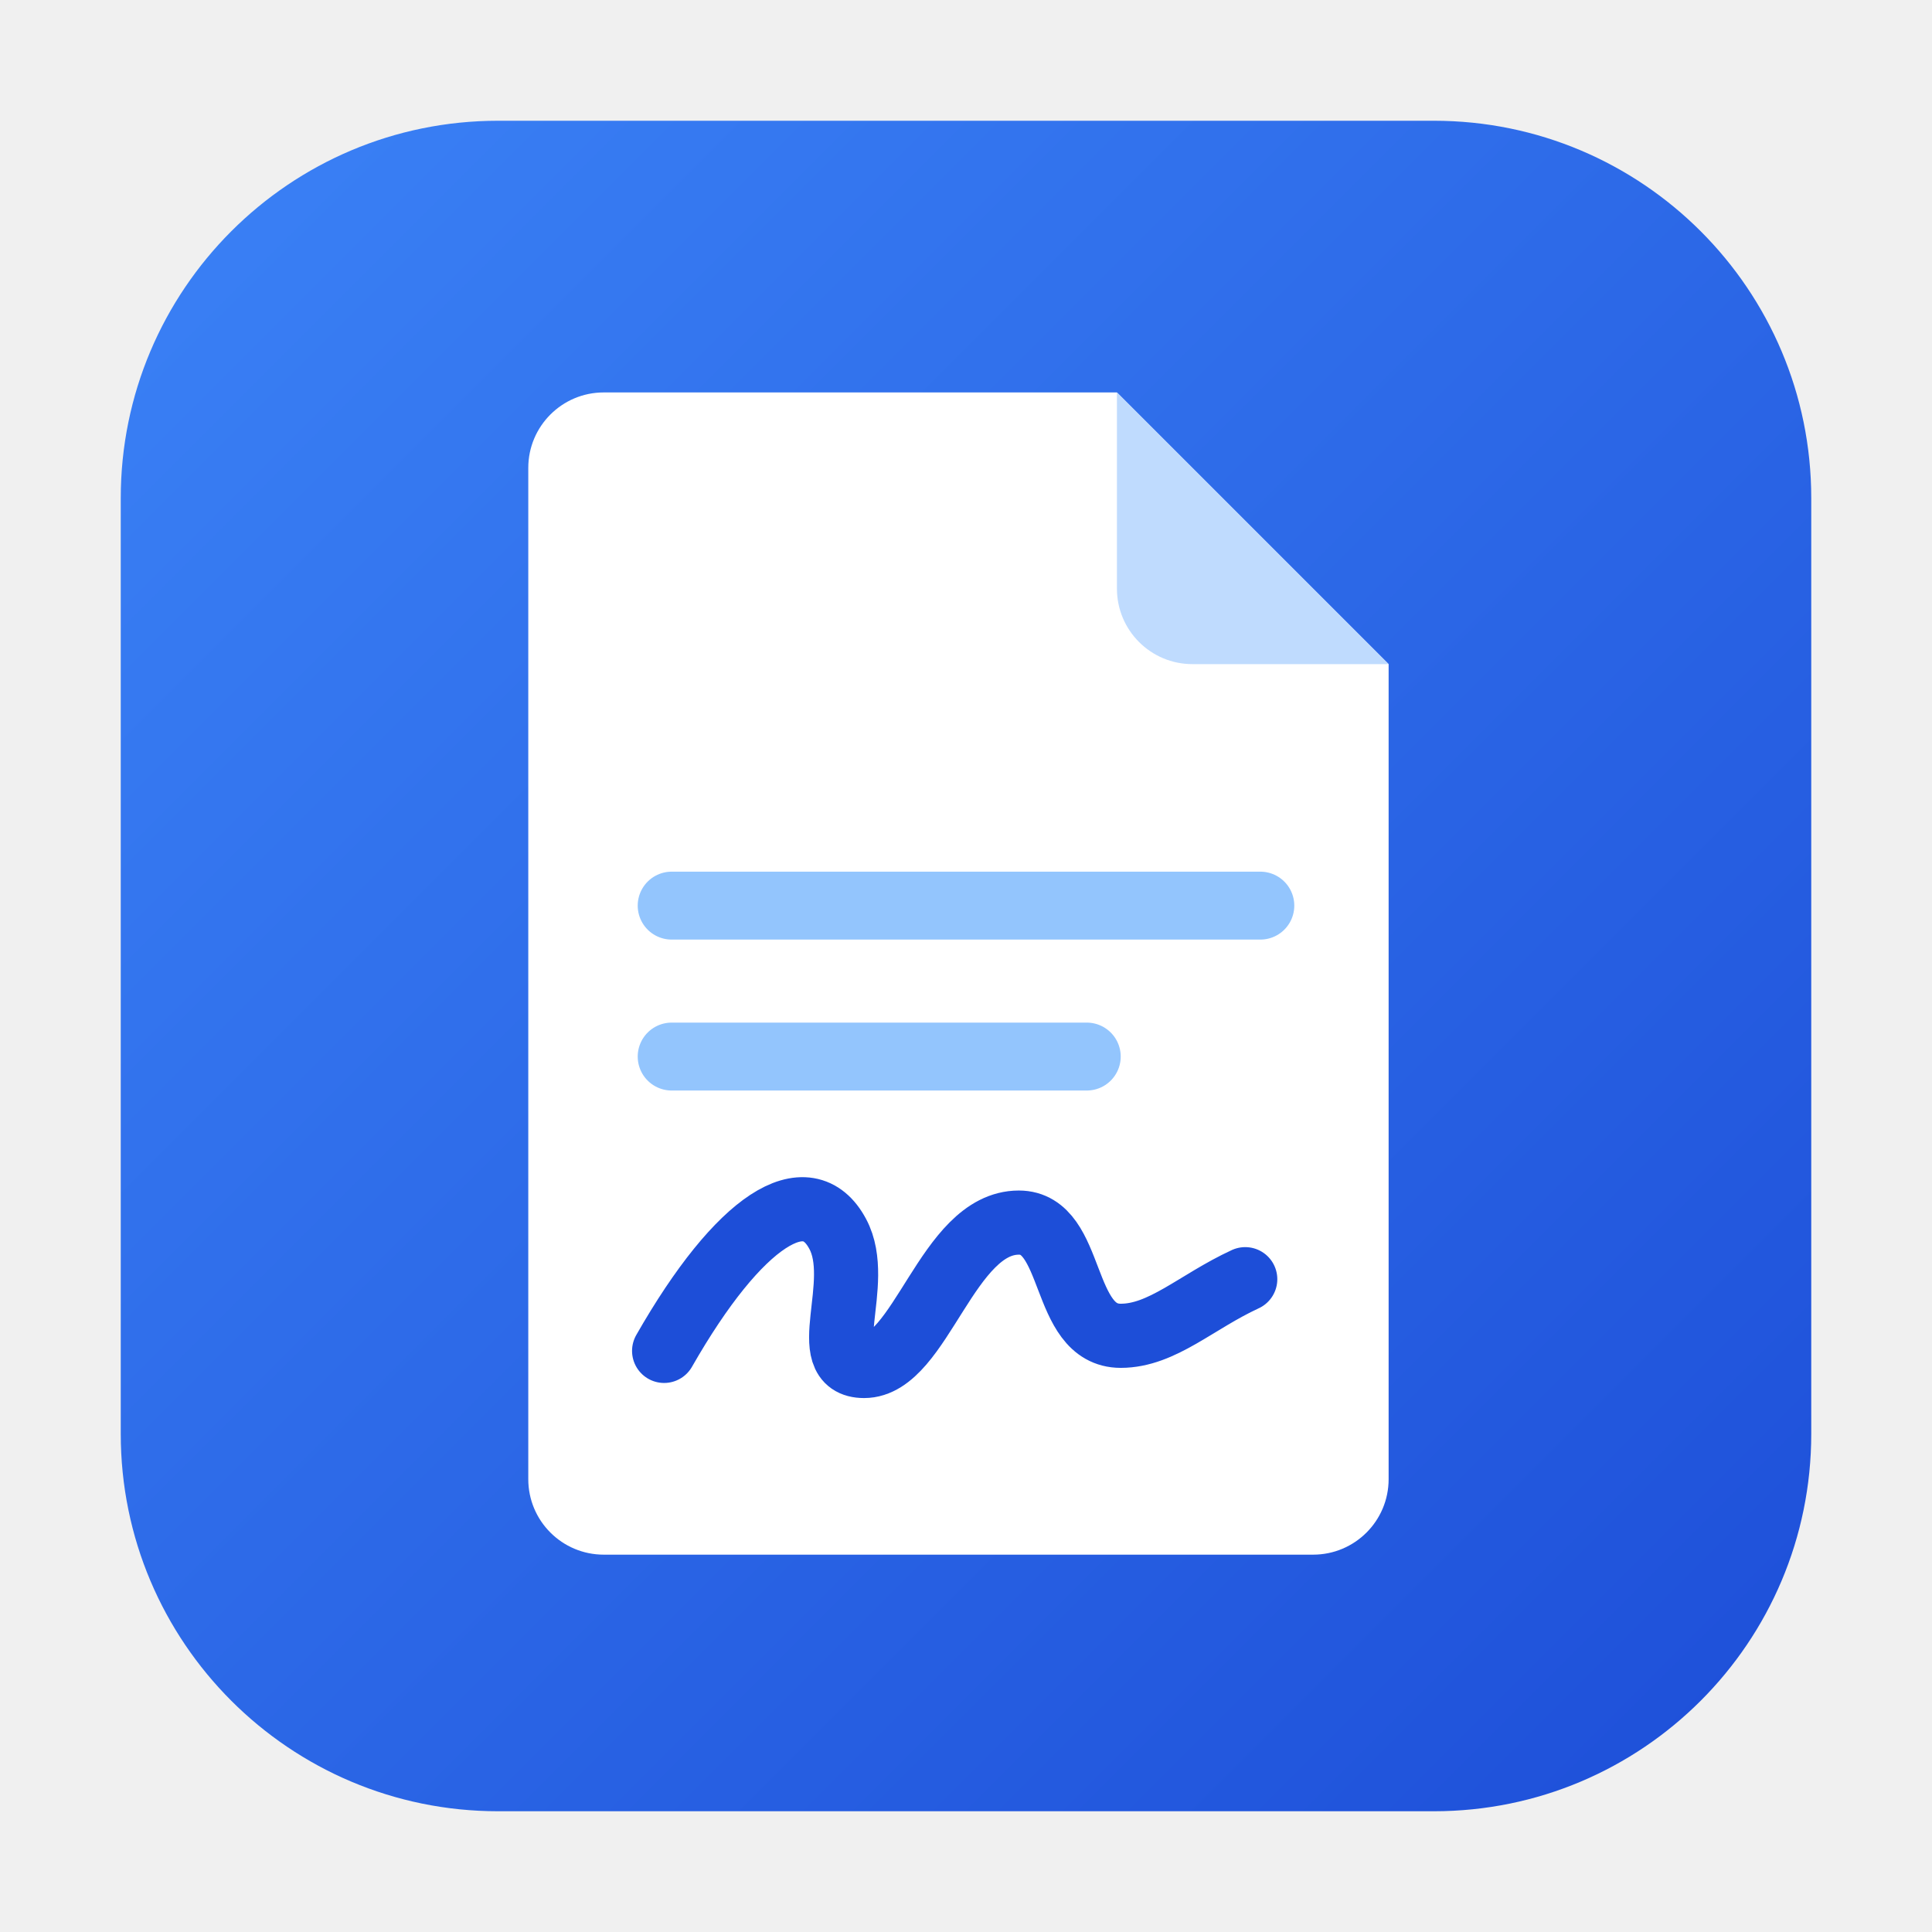
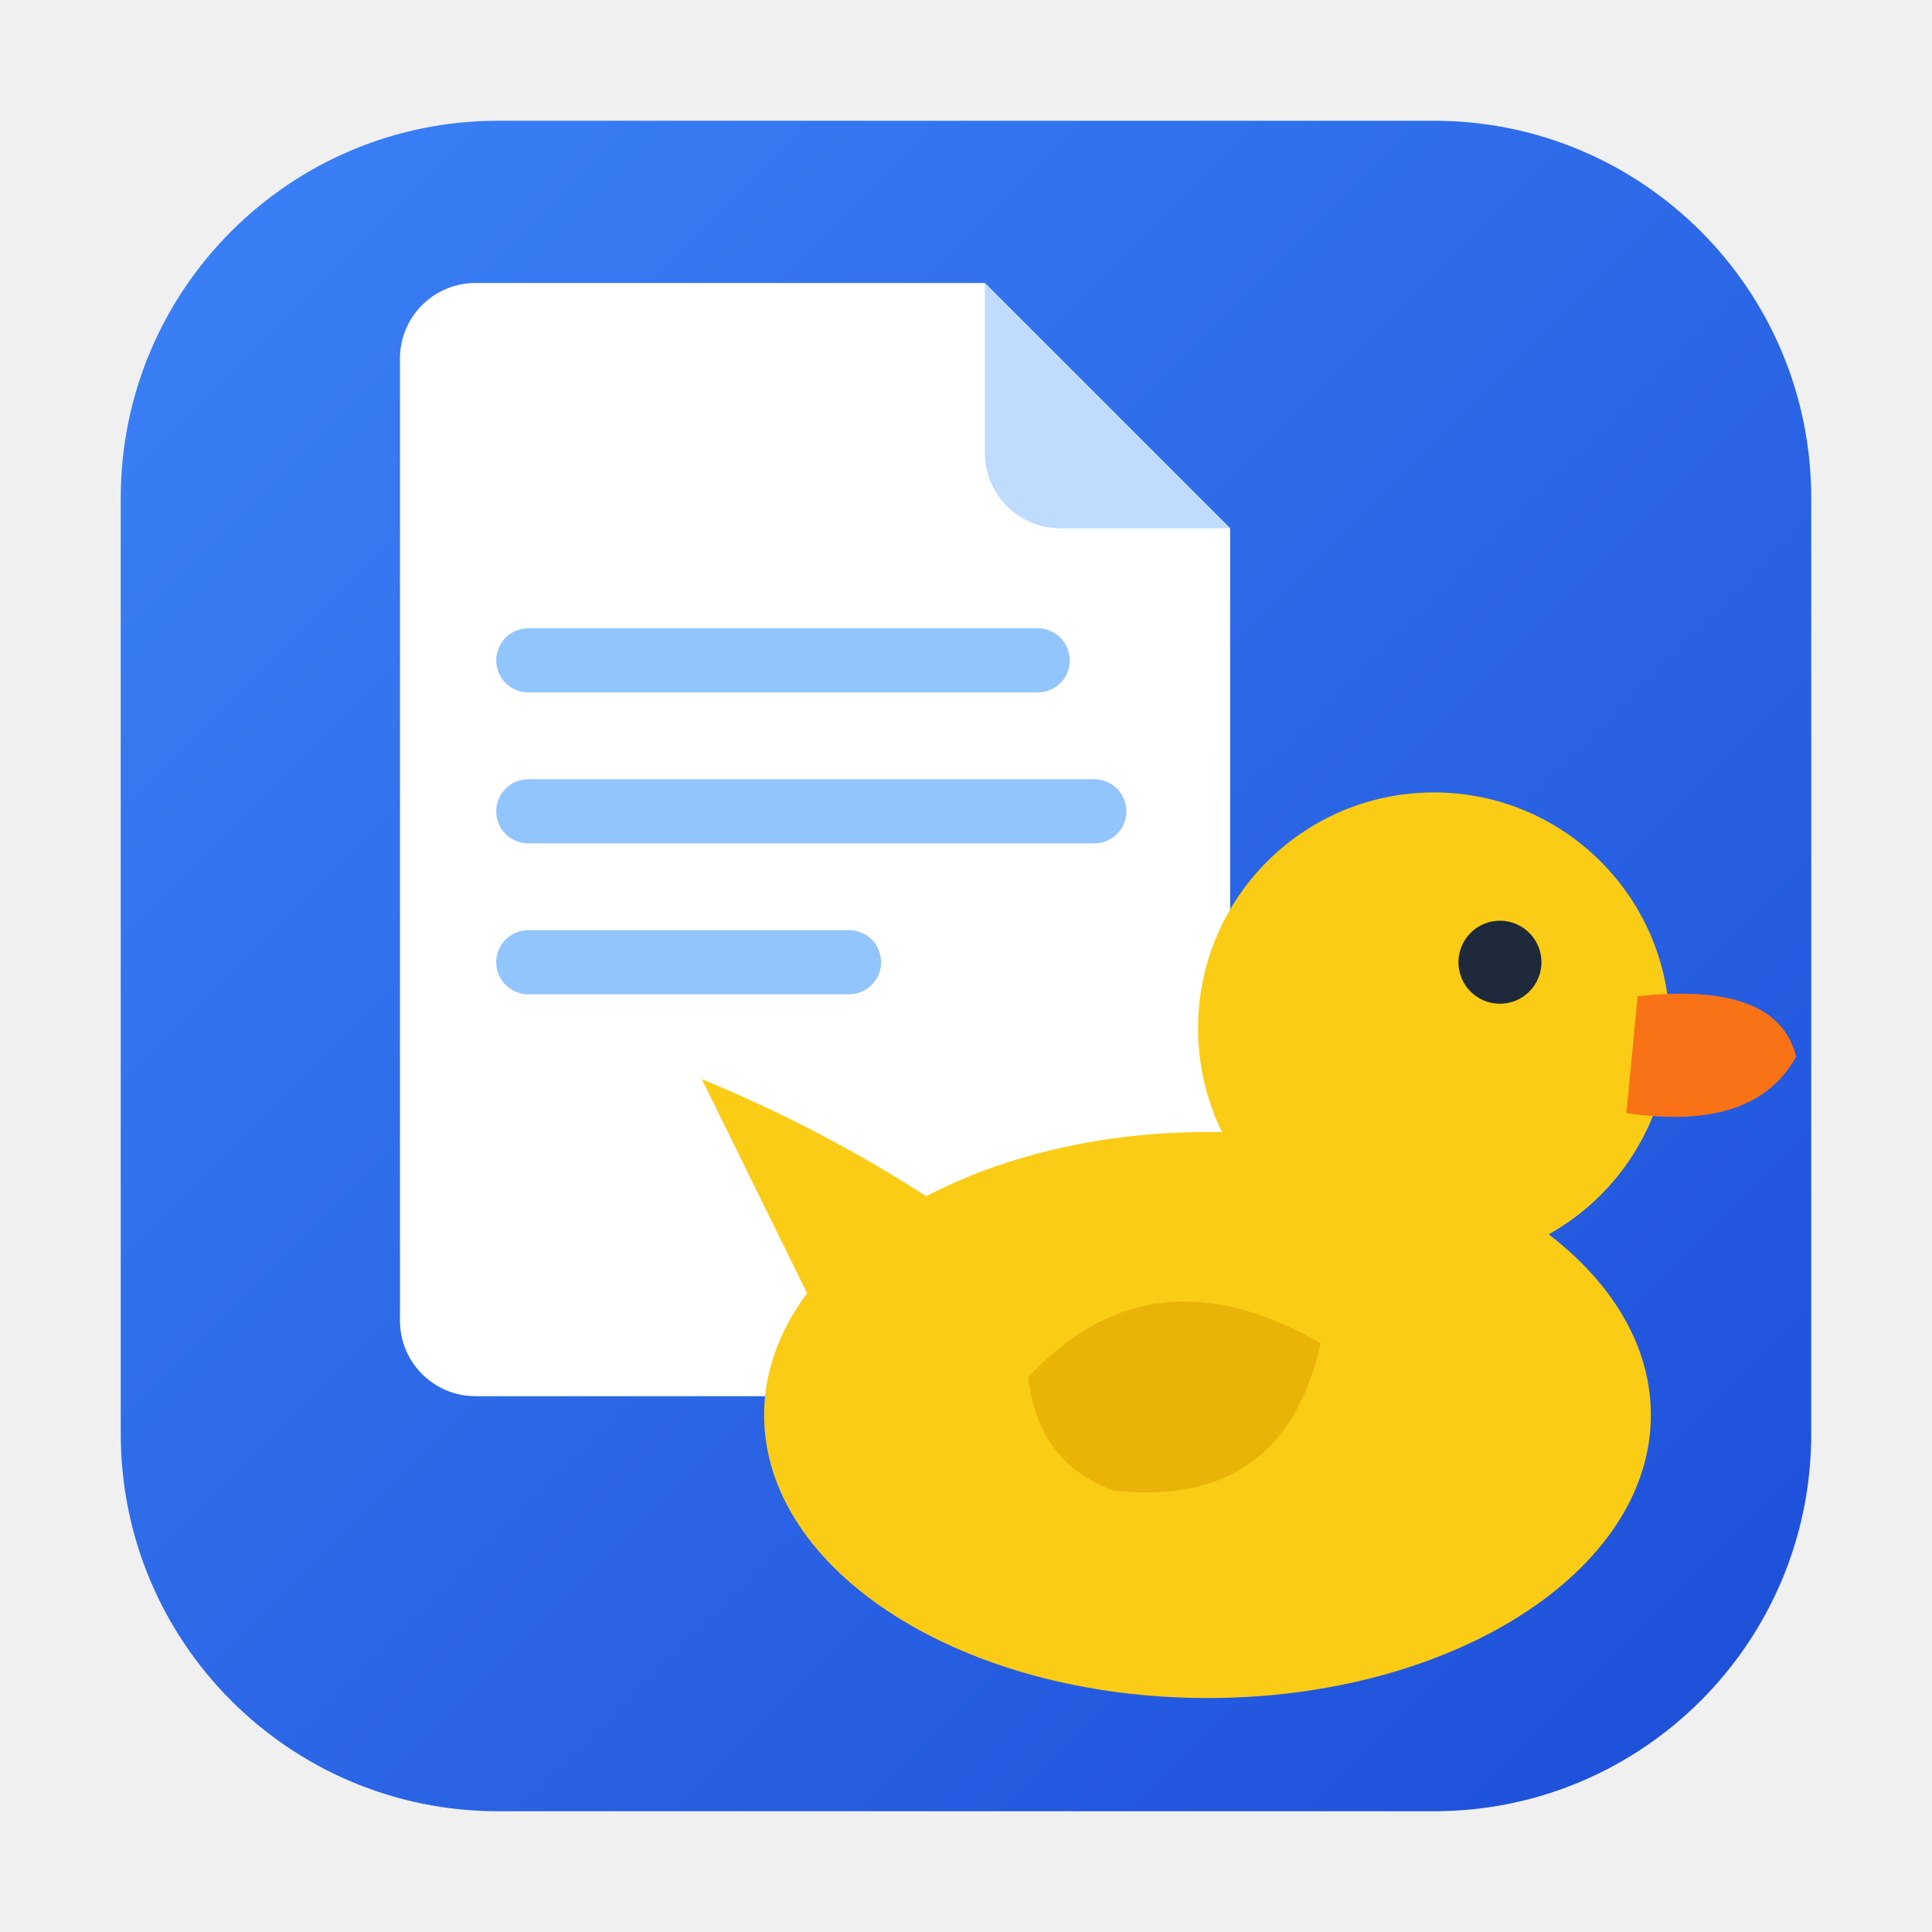
<svg xmlns="http://www.w3.org/2000/svg" viewBox="0 0 1024 1024">
  <defs>
    <linearGradient id="bg" x1="0" y1="0" x2="1" y2="1">
      <stop offset="0" stop-color="#3b82f6" />
      <stop offset="1" stop-color="#1d4ed8" />
    </linearGradient>
  </defs>
  <rect x="64" y="64" width="896" height="896" rx="200" fill="url(#bg)" />
-   <path d="M320 208h272l144 144v432a40 40 0 0 1-40 40H320a40 40 0 0 1-40-40V248a40 40 0 0 1 40-40z" fill="#fff" />
-   <path d="M592 208v104a40 40 0 0 0 40 40h104z" fill="#bfdbfe" />
-   <path d="M356 480h312M356 560h220" stroke="#93c5fd" stroke-width="36" stroke-linecap="round" />
-   <path d="M352 716c40-70 76-92 92-62 14 26-12 70 14 70 30 0 44-76 82-76 30 0 22 60 54 60 22 0 40-18 66-30" fill="none" stroke="#1d4ed8" stroke-width="34" stroke-linecap="round" stroke-linejoin="round" />
+   <path d="M252 150h270l130 130v420a40 40 0 0 1-40 40H252a40 40 0 0 1-40-40V190a40 40 0 0 1 40-40z" fill="#fff" />
+   <path d="M522 150v90a40 40 0 0 0 40 40h90z" fill="#bfdbfe" />
+   <path d="M280 350h270M280 430h300M280 510h170" stroke="#93c5fd" stroke-width="34" stroke-linecap="round" />
+   <path d="M430 690 L372 572 Q440 600 500 640 Z" fill="#facc15" />
+   <ellipse cx="640" cy="750" rx="235" ry="150" fill="#facc15" />
+   <circle cx="760" cy="545" r="125" fill="#facc15" />
+   <path d="M868 528 Q942 520 952 560 Q930 600 862 590 Z" fill="#f97316" />
+   <circle cx="795" cy="510" r="22" fill="#1e293b" />
+   <path d="M545 730 Q610 660 700 712 Q680 800 590 790 Q550 775 545 730 Z" fill="#eab308" />
</svg>
